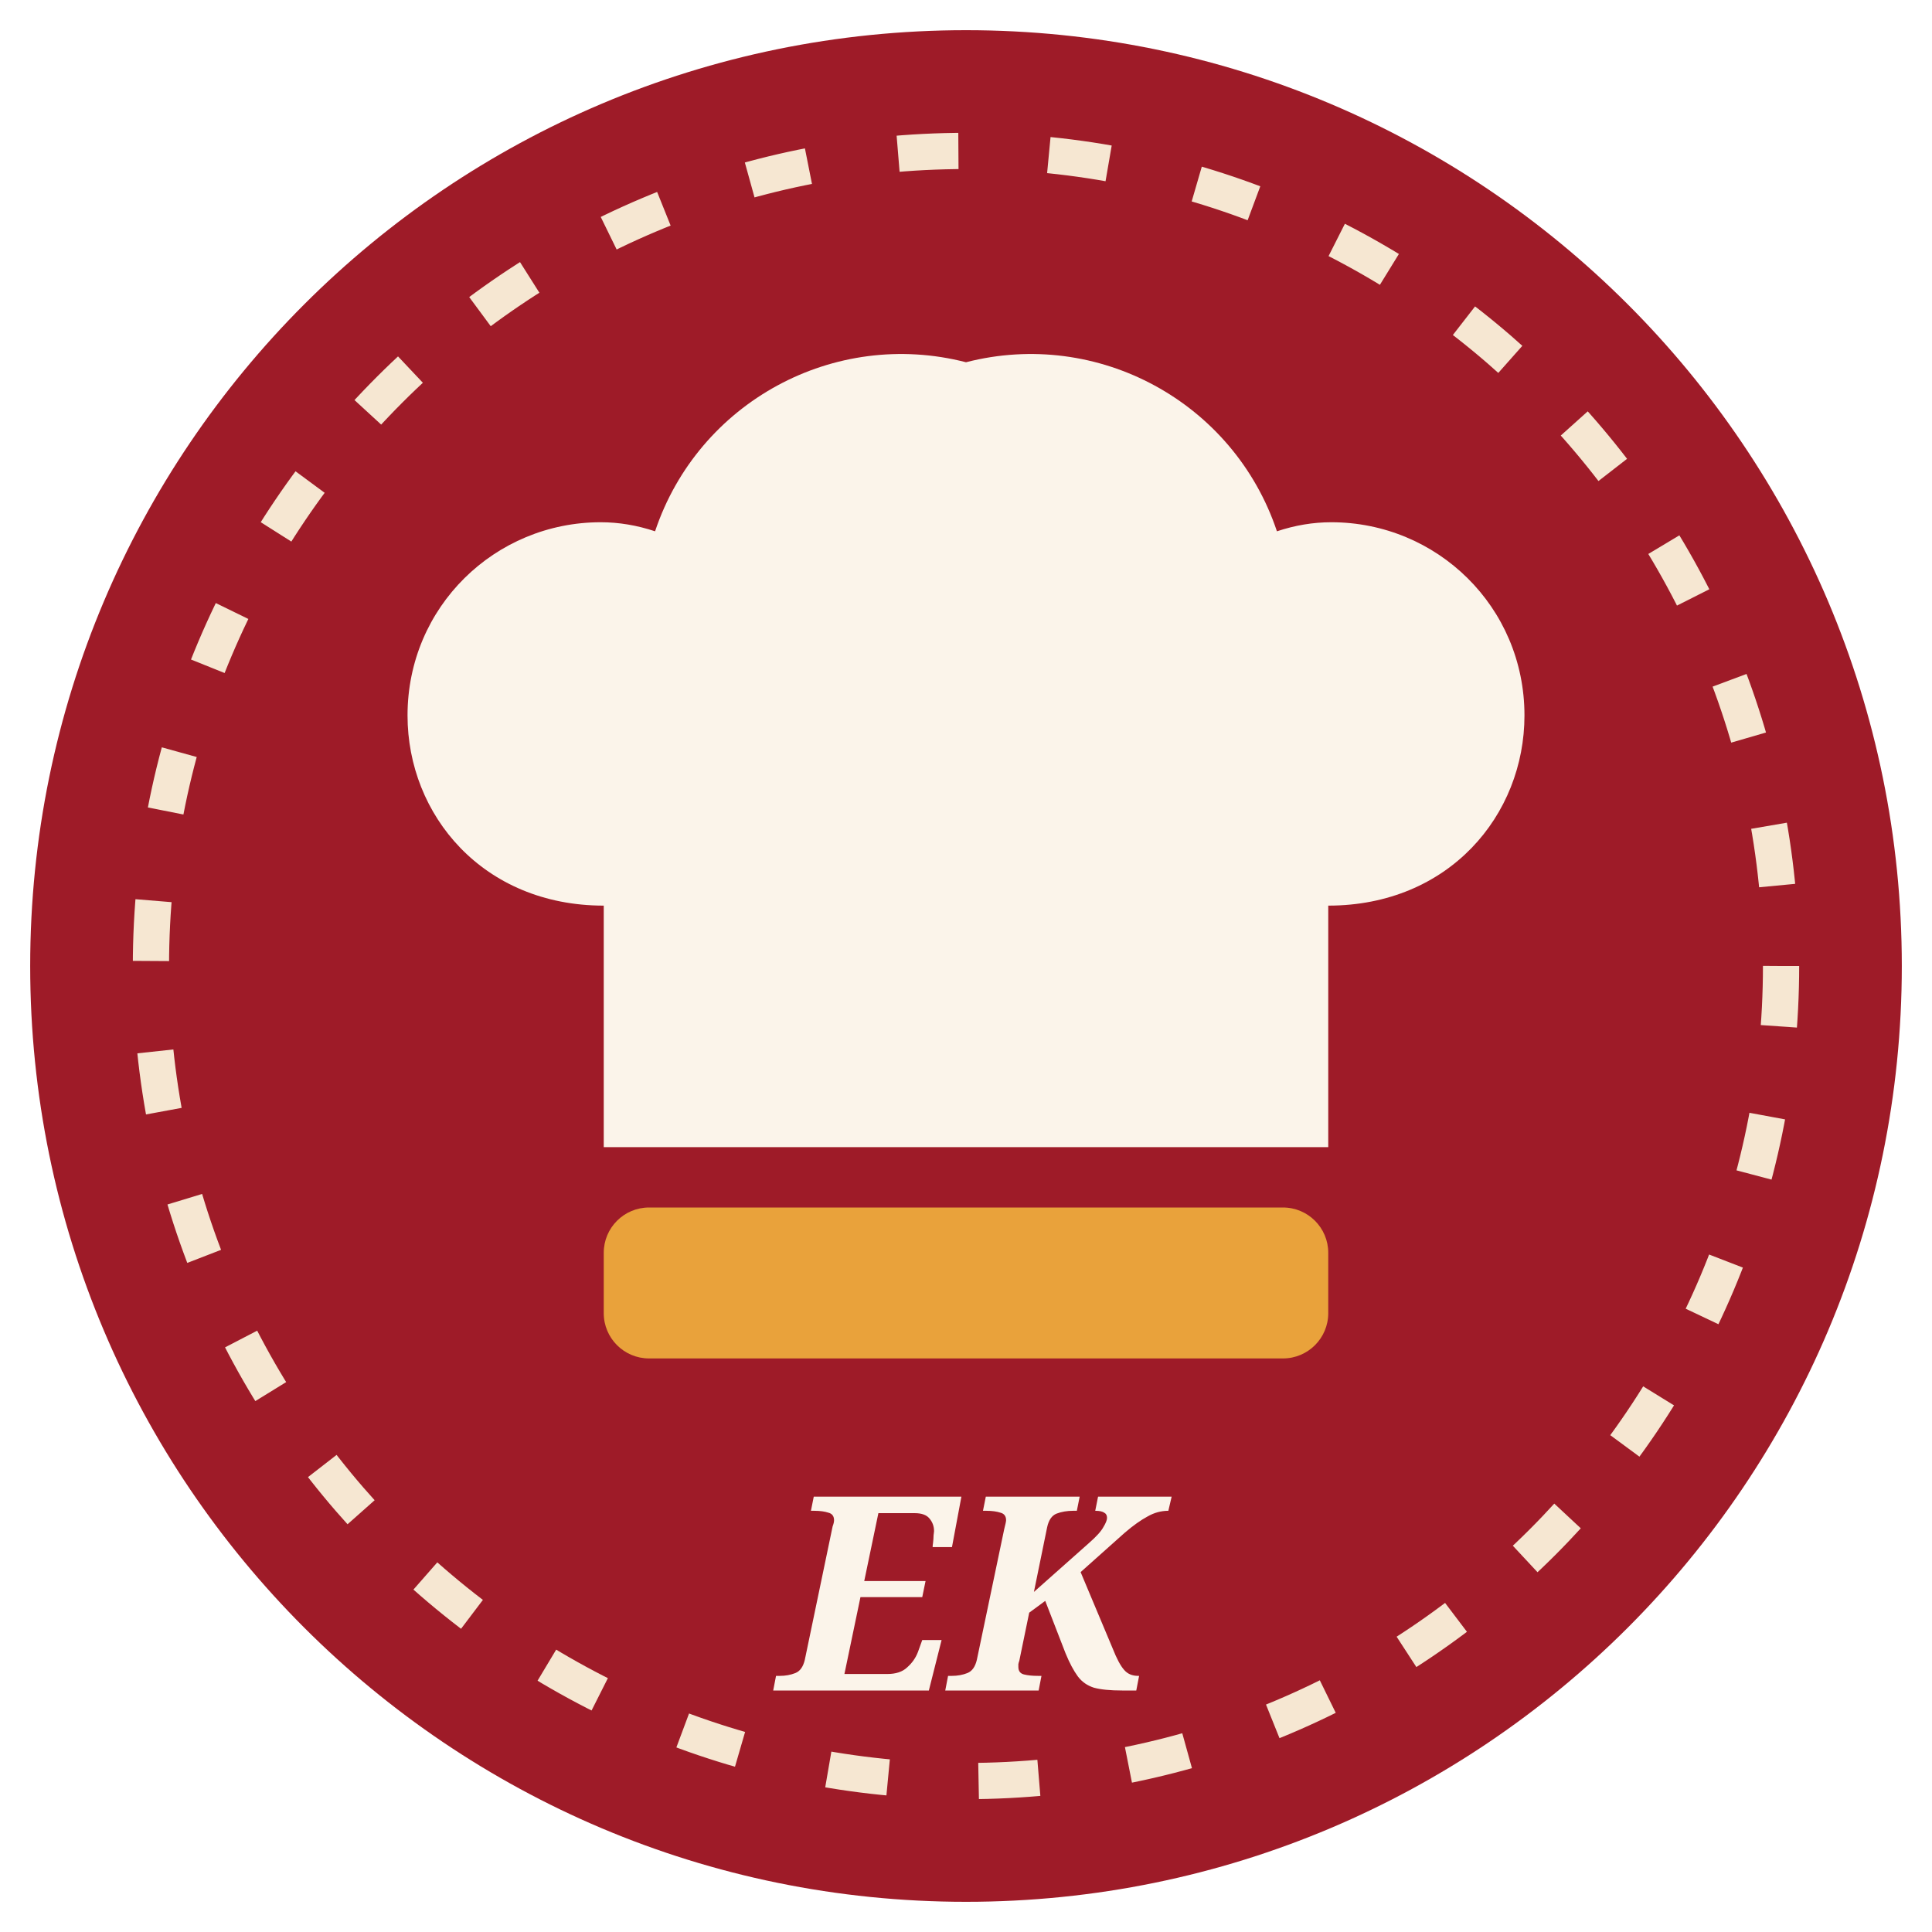
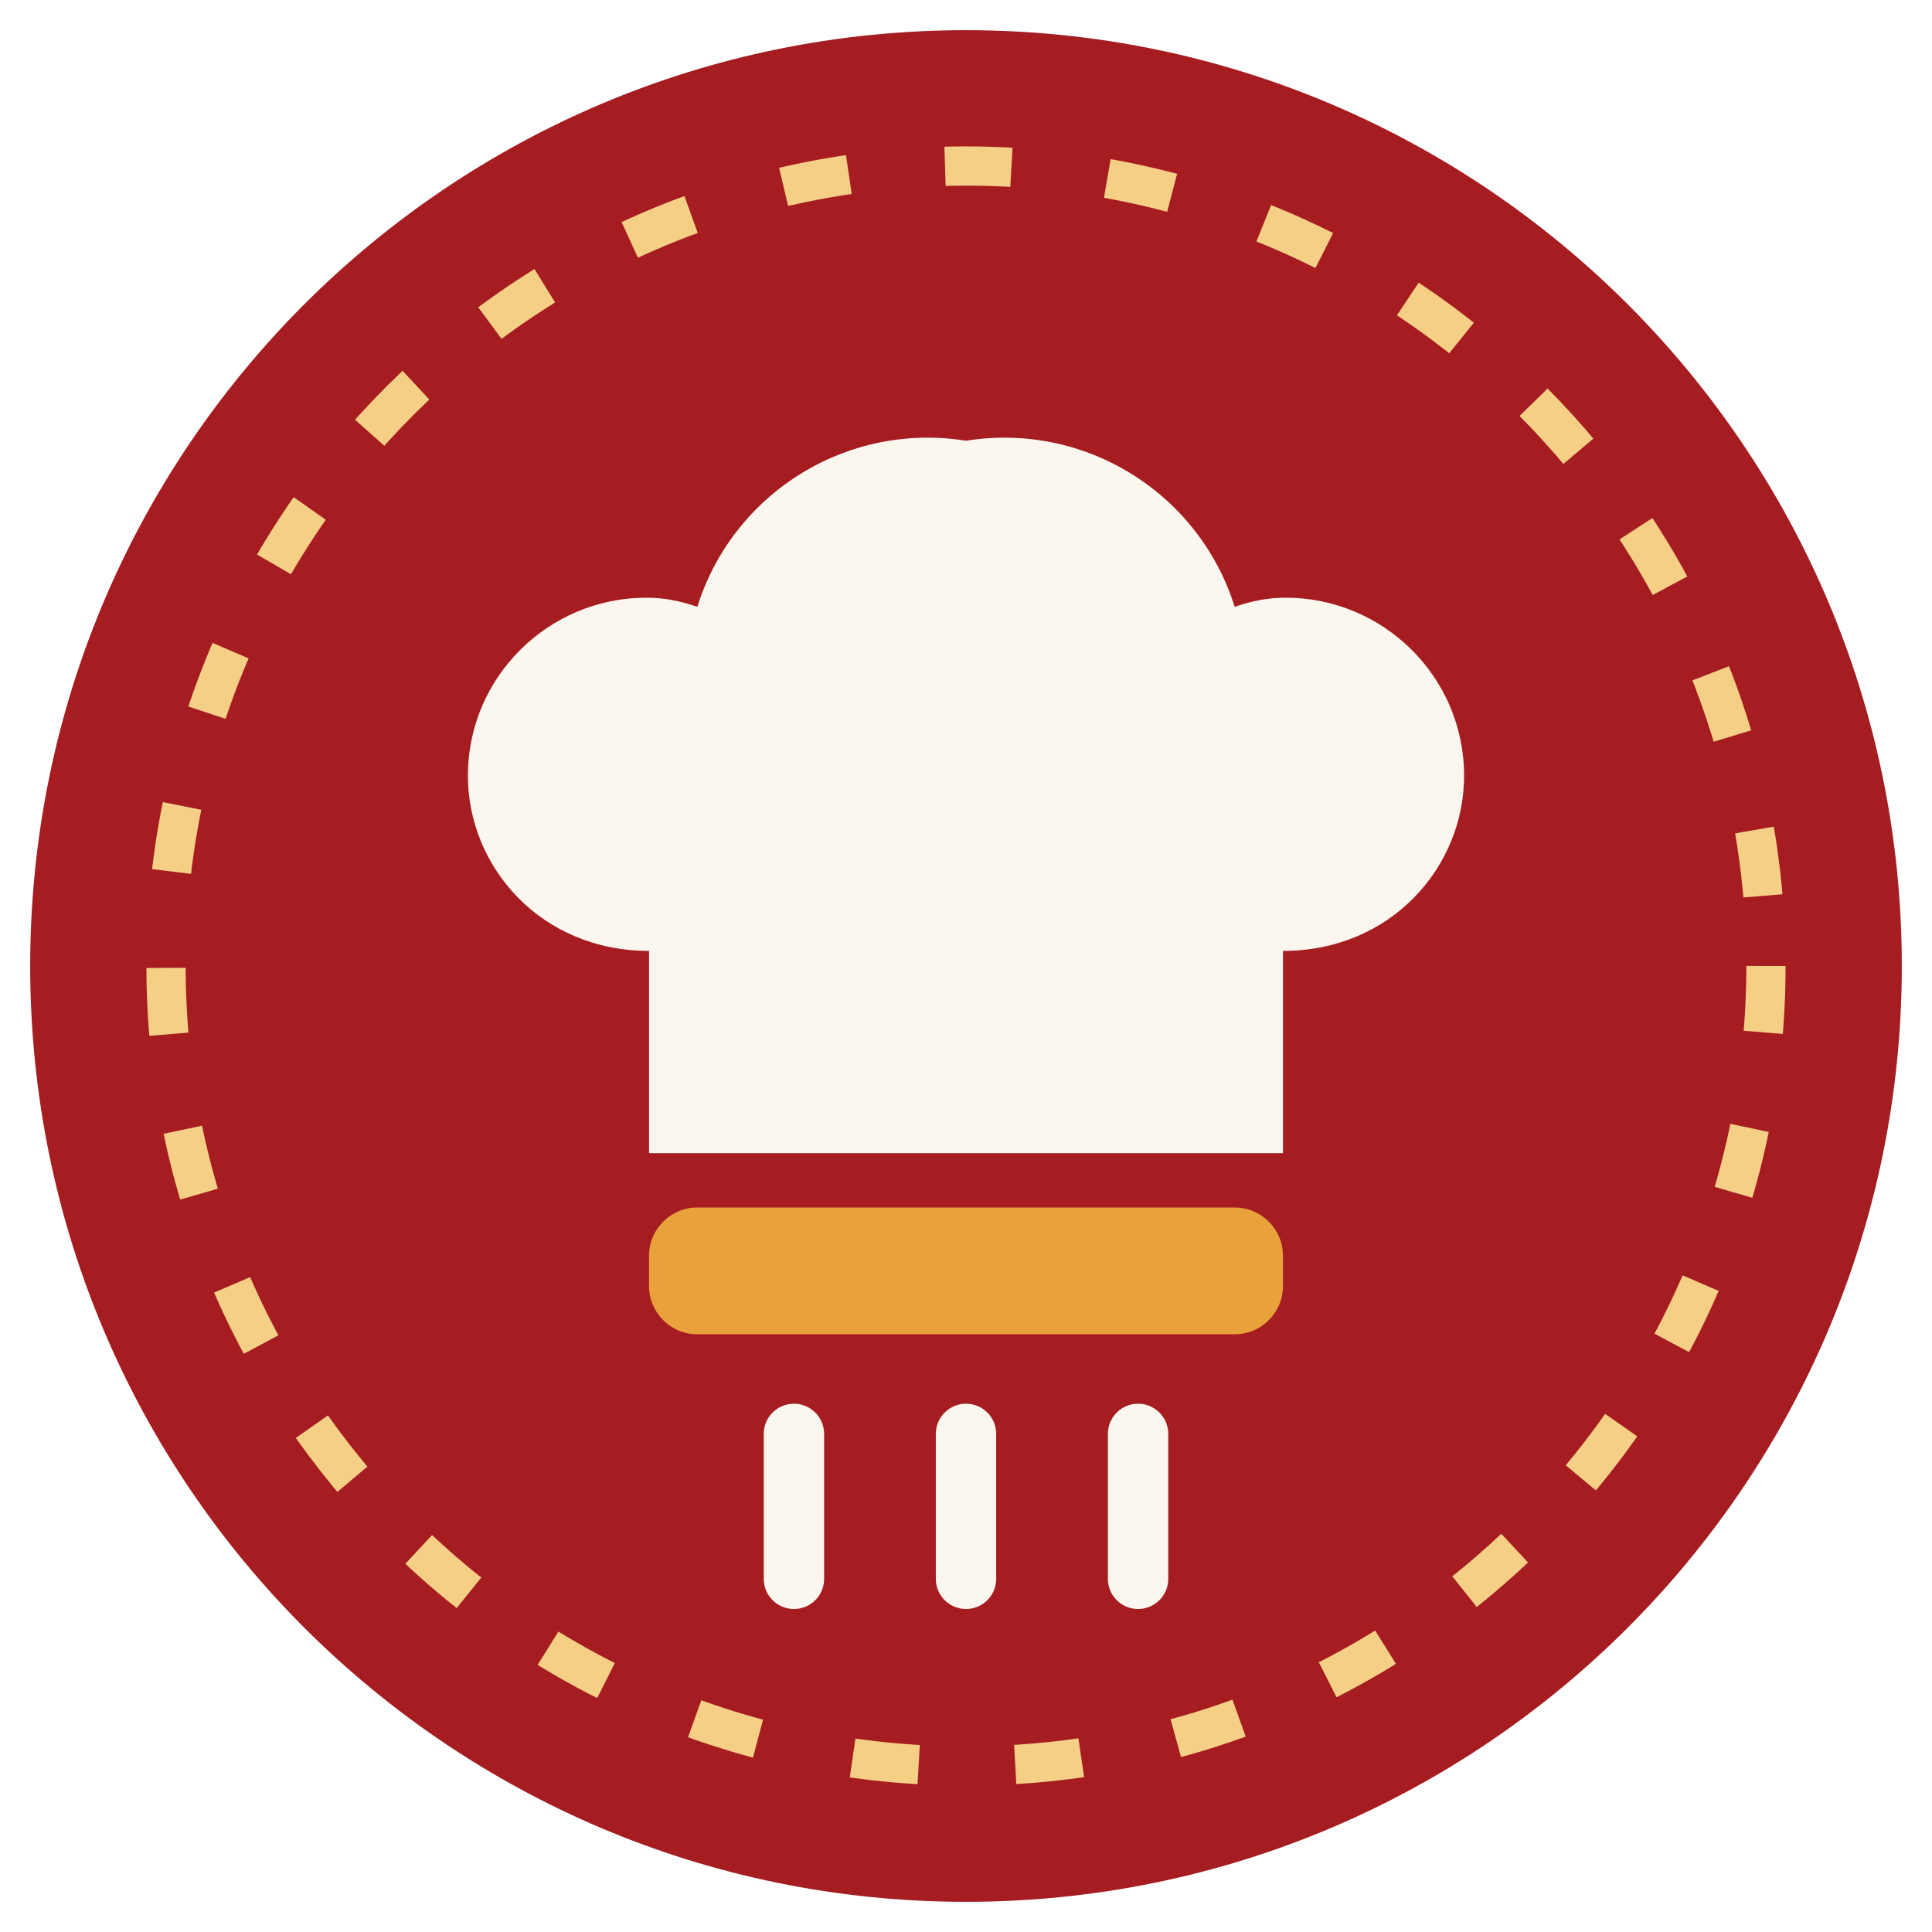
<svg xmlns="http://www.w3.org/2000/svg" viewBox="0 0 64 64" role="img" aria-label="Eunie's Kitchen">
-   <circle cx="32" cy="32" r="31" fill="#9e1b28" />
-   <circle cx="32" cy="32" r="27" fill="none" stroke="#f6e7d2" stroke-width="1.2" stroke-dasharray="2 3" />
-   <path d="M20 30c-4 0-6.5-3-6.5-6.3 0-3.6 2.9-6.4 6.4-6.4.6 0 1.2.1 1.8.3A8.6 8.6 0 0 1 32 12a8.6 8.6 0 0 1 10.3 5.6c.6-.2 1.2-.3 1.8-.3 3.5 0 6.4 2.8 6.4 6.4 0 3.3-2.5 6.3-6.5 6.3v8H20z" fill="#fbf4ea" />
-   <rect x="20" y="40" width="24" height="5" rx="1.5" fill="#e9a23b" />
-   <text x="32" y="56" text-anchor="middle" font-family="Georgia, serif" font-style="italic" font-weight="700" font-size="9" fill="#fbf4ea">EK</text>
+   <circle cx="32" cy="32" r="31" fill="#a51c21" />
+   <circle cx="32" cy="32" r="26.5" fill="none" stroke="#f6cf87" stroke-width="1.3" stroke-dasharray="2.2 3.2" />
+   <path d="M21.5 31.5c-3.6 0-6-2.8-6-5.8 0-3.3 2.7-5.9 5.9-5.9.6 0 1.1.1 1.7.3A8 8 0 0 1 32 14.6a8 8 0 0 1 8.9 5.5c.6-.2 1.1-.3 1.7-.3 3.2 0 5.9 2.6 5.9 5.9 0 3-2.4 5.8-6 5.8v6.7h-21z" fill="#fbf6ee" />
+   <rect x="21.5" y="40" width="21" height="4.2" rx="1.6" fill="#e9a23b" />
+   <path d="M26.3 47.5v4.8M32 47.5v4.8M37.7 47.5v4.8" stroke="#fbf6ee" stroke-width="2" stroke-linecap="round" />
</svg>
